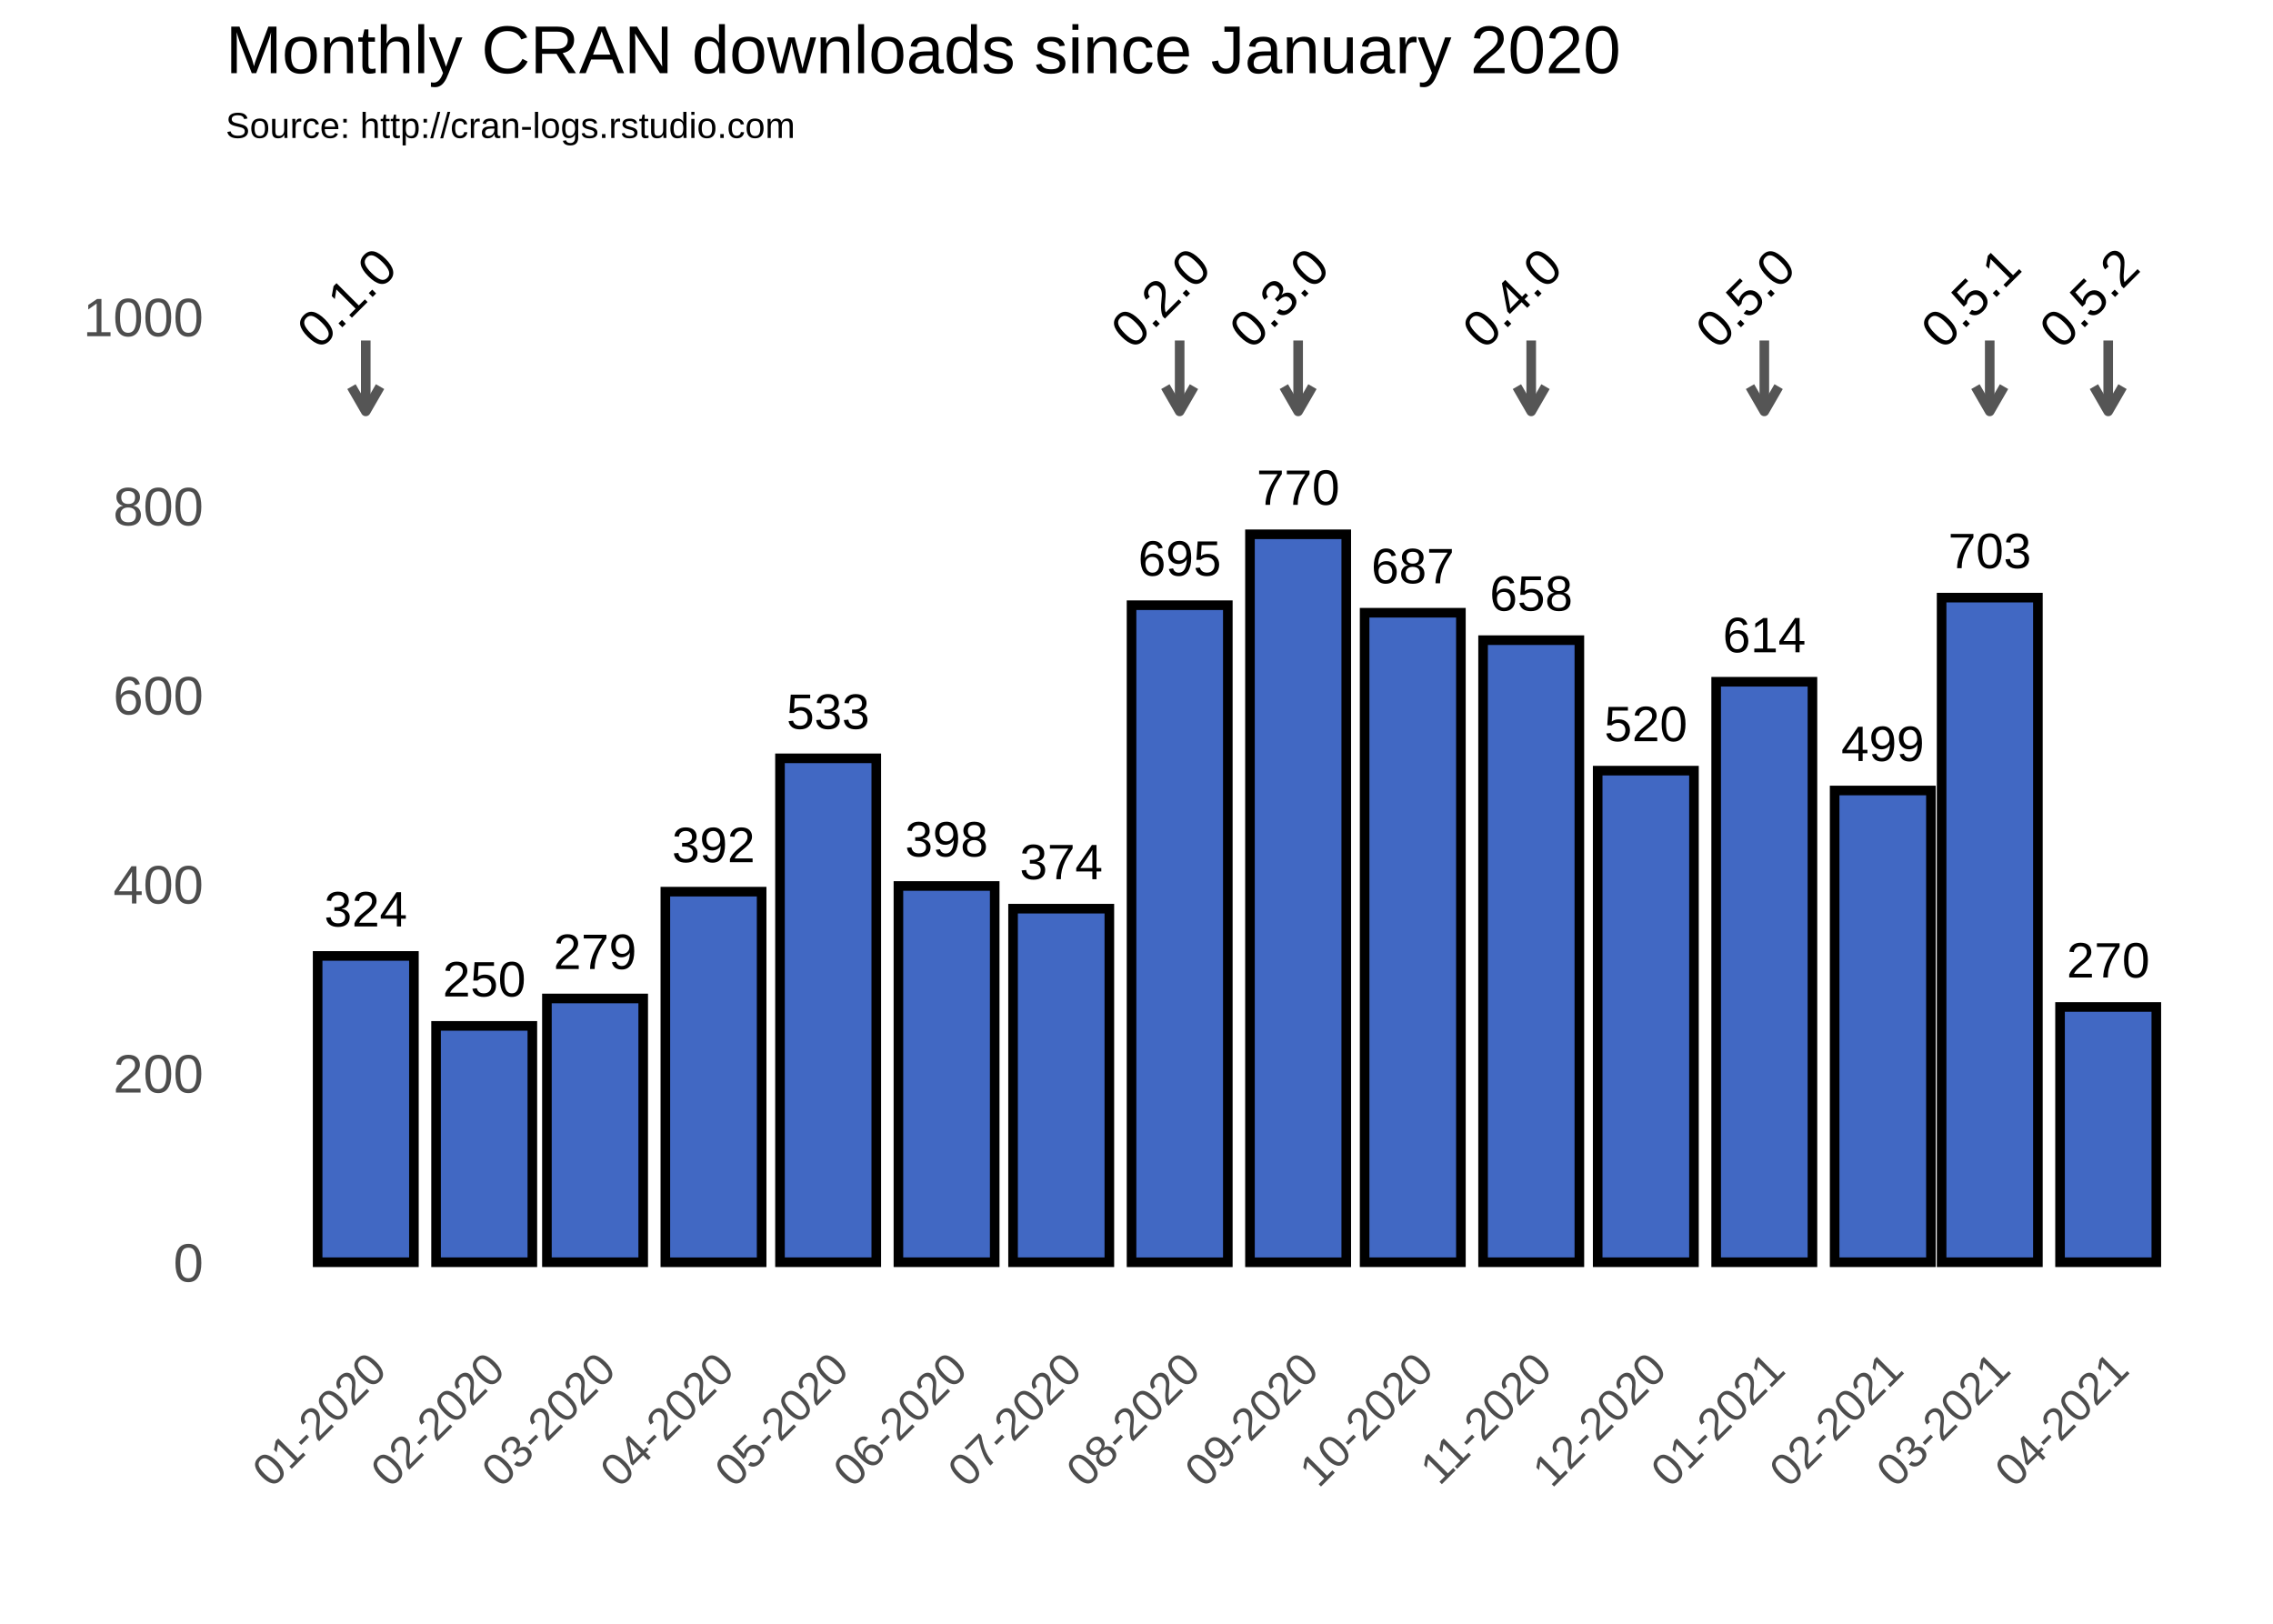
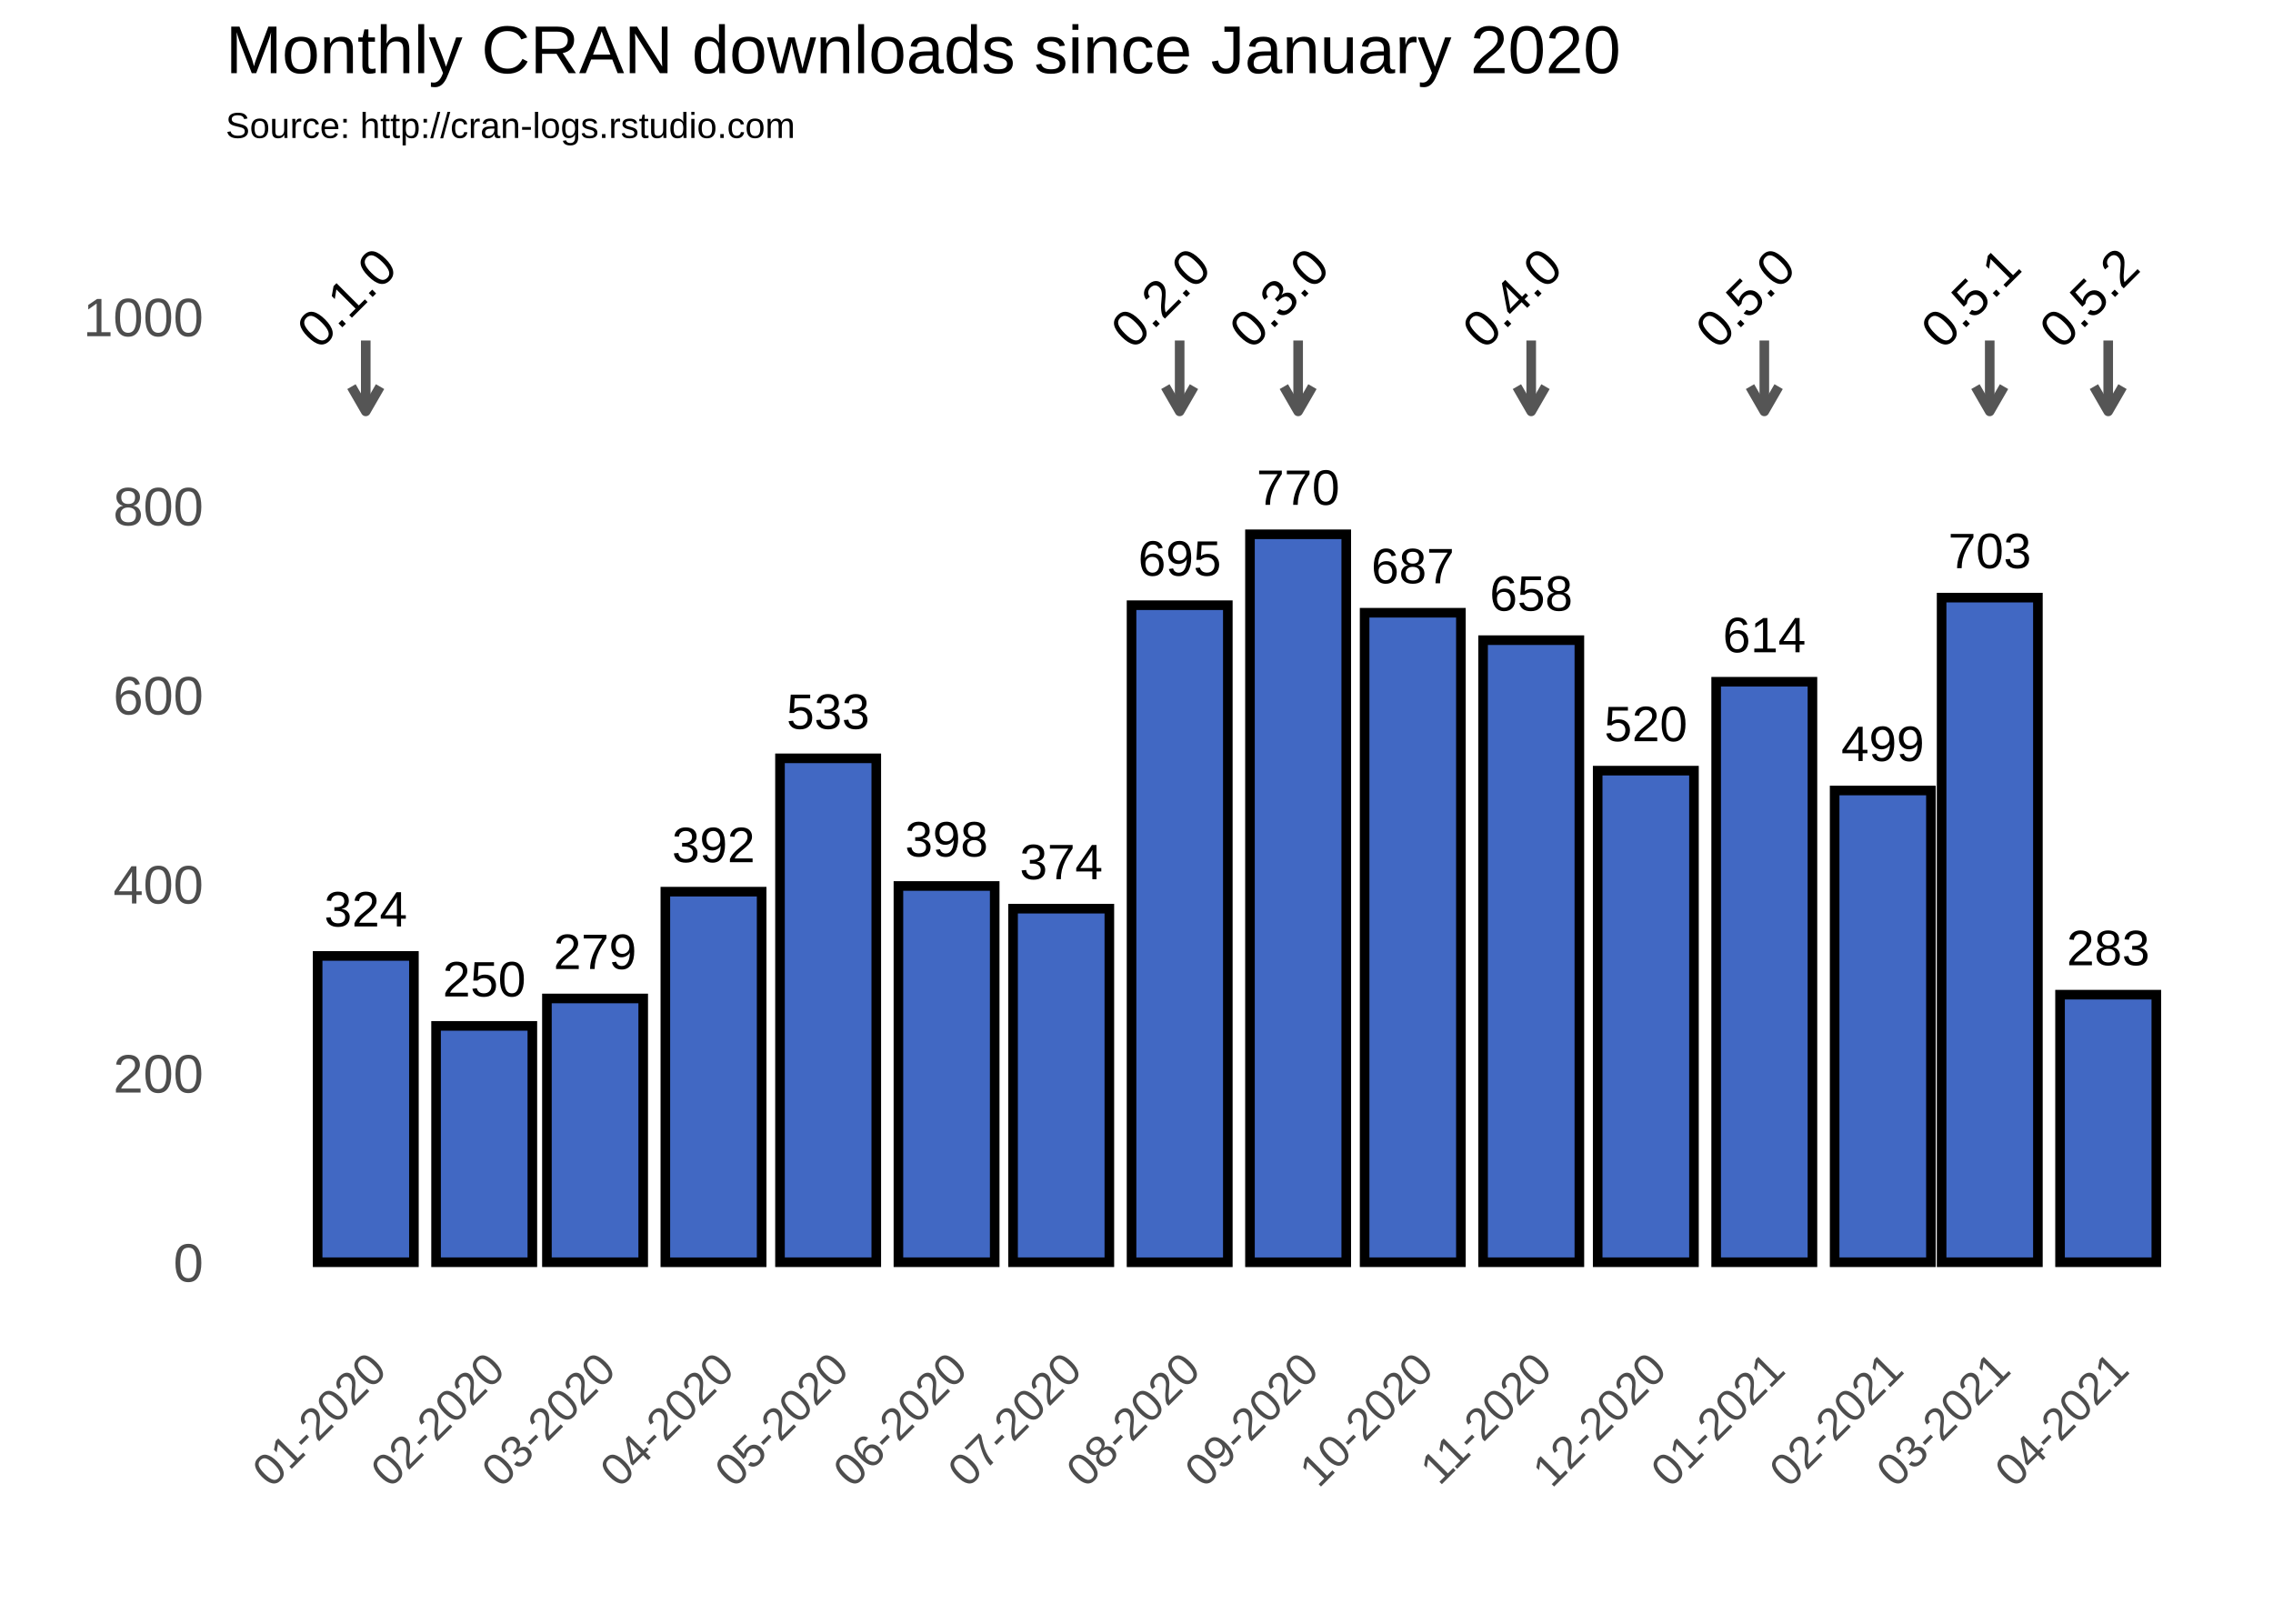
<svg xmlns="http://www.w3.org/2000/svg" class="svglite" width="504.00pt" height="360.00pt" viewBox="0 0 504.00 360.00">
  <defs>
    <style type="text/css">
    .svglite line, .svglite polyline, .svglite polygon, .svglite path, .svglite rect, .svglite circle {
      fill: none;
      stroke: #000000;
      stroke-linecap: round;
      stroke-linejoin: round;
      stroke-miterlimit: 10.00;
    }
  </style>
  </defs>
  <rect width="100%" height="100%" style="stroke: none; fill: #FFFFFF;" />
  <defs>
    <clipPath id="cpMC4wMHw1MDQuMDB8MC4wMHwzNjAuMDA=">
      <rect x="0.00" y="0.00" width="504.00" height="360.00" />
    </clipPath>
  </defs>
  <g clip-path="url(#cpMC4wMHw1MDQuMDB8MC4wMHwzNjAuMDA=)">
    <rect x="0.00" y="0.00" width="504.00" height="360.00" style="stroke-width: 1.07; stroke: #FFFFFF; fill: #FFFFFF;" />
  </g>
  <defs>
    <clipPath id="cpNTAuMDR8NDk4LjUyfDM3Ljc2fDI5MS4zOA==">
      <rect x="50.04" y="37.76" width="448.48" height="253.62" />
    </clipPath>
  </defs>
  <g clip-path="url(#cpNTAuMDR8NDk4LjUyfDM3Ljc2fDI5MS4zOA==)">
    <polyline points="50.04,258.89 498.52,258.89 " style="stroke-width: 0.53; stroke: #FFFFFF; stroke-linecap: butt;" />
    <polyline points="50.04,216.97 498.52,216.97 " style="stroke-width: 0.53; stroke: #FFFFFF; stroke-linecap: butt;" />
    <polyline points="50.04,175.05 498.52,175.05 " style="stroke-width: 0.53; stroke: #FFFFFF; stroke-linecap: butt;" />
    <polyline points="50.04,133.13 498.52,133.13 " style="stroke-width: 0.53; stroke: #FFFFFF; stroke-linecap: butt;" />
    <polyline points="50.04,91.21 498.52,91.21 " style="stroke-width: 0.53; stroke: #FFFFFF; stroke-linecap: butt;" />
    <polyline points="50.04,49.29 498.52,49.29 " style="stroke-width: 0.53; stroke: #FFFFFF; stroke-linecap: butt;" />
    <polyline points="54.84,291.38 54.84,37.76 " style="stroke-width: 0.53; stroke: #FFFFFF; stroke-linecap: butt;" />
    <polyline points="67.97,291.38 67.97,37.76 " style="stroke-width: 0.53; stroke: #FFFFFF; stroke-linecap: butt;" />
    <polyline points="94.24,291.38 94.24,37.76 " style="stroke-width: 0.53; stroke: #FFFFFF; stroke-linecap: butt;" />
    <polyline points="119.66,291.38 119.66,37.76 " style="stroke-width: 0.53; stroke: #FFFFFF; stroke-linecap: butt;" />
    <polyline points="145.07,291.38 145.07,37.76 " style="stroke-width: 0.53; stroke: #FFFFFF; stroke-linecap: butt;" />
    <polyline points="170.92,291.38 170.92,37.76 " style="stroke-width: 0.53; stroke: #FFFFFF; stroke-linecap: butt;" />
    <polyline points="196.76,291.38 196.76,37.76 " style="stroke-width: 0.53; stroke: #FFFFFF; stroke-linecap: butt;" />
    <polyline points="222.60,291.38 222.60,37.76 " style="stroke-width: 0.53; stroke: #FFFFFF; stroke-linecap: butt;" />
    <polyline points="248.44,291.38 248.44,37.76 " style="stroke-width: 0.53; stroke: #FFFFFF; stroke-linecap: butt;" />
    <polyline points="274.71,291.38 274.71,37.76 " style="stroke-width: 0.53; stroke: #FFFFFF; stroke-linecap: butt;" />
    <polyline points="300.55,291.38 300.55,37.76 " style="stroke-width: 0.53; stroke: #FFFFFF; stroke-linecap: butt;" />
    <polyline points="326.39,291.38 326.39,37.76 " style="stroke-width: 0.53; stroke: #FFFFFF; stroke-linecap: butt;" />
    <polyline points="352.23,291.38 352.23,37.76 " style="stroke-width: 0.53; stroke: #FFFFFF; stroke-linecap: butt;" />
    <polyline points="378.07,291.38 378.07,37.76 " style="stroke-width: 0.53; stroke: #FFFFFF; stroke-linecap: butt;" />
    <polyline points="404.34,291.38 404.34,37.76 " style="stroke-width: 0.53; stroke: #FFFFFF; stroke-linecap: butt;" />
    <polyline points="429.33,291.38 429.33,37.76 " style="stroke-width: 0.53; stroke: #FFFFFF; stroke-linecap: butt;" />
    <polyline points="454.33,291.38 454.33,37.76 " style="stroke-width: 0.53; stroke: #FFFFFF; stroke-linecap: butt;" />
    <polyline points="480.59,291.38 480.59,37.76 " style="stroke-width: 0.53; stroke: #FFFFFF; stroke-linecap: butt;" />
    <polyline points="493.72,291.38 493.72,37.76 " style="stroke-width: 0.53; stroke: #FFFFFF; stroke-linecap: butt;" />
    <polyline points="50.04,279.85 498.52,279.85 " style="stroke-width: 1.07; stroke: #FFFFFF; stroke-linecap: butt;" />
    <polyline points="50.04,237.93 498.52,237.93 " style="stroke-width: 1.07; stroke: #FFFFFF; stroke-linecap: butt;" />
    <polyline points="50.04,196.01 498.52,196.01 " style="stroke-width: 1.07; stroke: #FFFFFF; stroke-linecap: butt;" />
    <polyline points="50.04,154.09 498.52,154.09 " style="stroke-width: 1.07; stroke: #FFFFFF; stroke-linecap: butt;" />
    <polyline points="50.04,112.17 498.52,112.17 " style="stroke-width: 1.07; stroke: #FFFFFF; stroke-linecap: butt;" />
    <polyline points="50.04,70.25 498.52,70.25 " style="stroke-width: 1.07; stroke: #FFFFFF; stroke-linecap: butt;" />
    <polyline points="81.10,291.38 81.10,37.76 " style="stroke-width: 1.07; stroke: #FFFFFF; stroke-linecap: butt;" />
    <polyline points="107.37,291.38 107.37,37.76 " style="stroke-width: 1.07; stroke: #FFFFFF; stroke-linecap: butt;" />
    <polyline points="131.94,291.38 131.94,37.76 " style="stroke-width: 1.07; stroke: #FFFFFF; stroke-linecap: butt;" />
    <polyline points="158.21,291.38 158.21,37.76 " style="stroke-width: 1.07; stroke: #FFFFFF; stroke-linecap: butt;" />
    <polyline points="183.62,291.38 183.62,37.76 " style="stroke-width: 1.07; stroke: #FFFFFF; stroke-linecap: butt;" />
    <polyline points="209.89,291.38 209.89,37.76 " style="stroke-width: 1.07; stroke: #FFFFFF; stroke-linecap: butt;" />
    <polyline points="235.31,291.38 235.31,37.76 " style="stroke-width: 1.07; stroke: #FFFFFF; stroke-linecap: butt;" />
    <polyline points="261.57,291.38 261.57,37.76 " style="stroke-width: 1.07; stroke: #FFFFFF; stroke-linecap: butt;" />
    <polyline points="287.84,291.38 287.84,37.76 " style="stroke-width: 1.07; stroke: #FFFFFF; stroke-linecap: butt;" />
    <polyline points="313.26,291.38 313.26,37.76 " style="stroke-width: 1.07; stroke: #FFFFFF; stroke-linecap: butt;" />
    <polyline points="339.52,291.38 339.52,37.76 " style="stroke-width: 1.07; stroke: #FFFFFF; stroke-linecap: butt;" />
    <polyline points="364.94,291.38 364.94,37.76 " style="stroke-width: 1.07; stroke: #FFFFFF; stroke-linecap: butt;" />
    <polyline points="391.21,291.38 391.21,37.76 " style="stroke-width: 1.07; stroke: #FFFFFF; stroke-linecap: butt;" />
    <polyline points="417.47,291.38 417.47,37.76 " style="stroke-width: 1.07; stroke: #FFFFFF; stroke-linecap: butt;" />
    <polyline points="441.19,291.38 441.19,37.76 " style="stroke-width: 1.07; stroke: #FFFFFF; stroke-linecap: butt;" />
    <polyline points="467.46,291.38 467.46,37.76 " style="stroke-width: 1.07; stroke: #FFFFFF; stroke-linecap: butt;" />
    <rect x="70.43" y="211.94" width="21.35" height="67.91" style="stroke-width: 2.13; stroke-linecap: square; stroke-linejoin: miter; fill: #4168C3;" />
    <rect x="96.69" y="227.45" width="21.35" height="52.40" style="stroke-width: 2.13; stroke-linecap: square; stroke-linejoin: miter; fill: #4168C3;" />
    <rect x="121.27" y="221.37" width="21.35" height="58.48" style="stroke-width: 2.13; stroke-linecap: square; stroke-linejoin: miter; fill: #4168C3;" />
    <rect x="147.53" y="197.69" width="21.35" height="82.17" style="stroke-width: 2.13; stroke-linecap: square; stroke-linejoin: miter; fill: #4168C3;" />
    <rect x="172.95" y="168.13" width="21.35" height="111.72" style="stroke-width: 2.13; stroke-linecap: square; stroke-linejoin: miter; fill: #4168C3;" />
    <rect x="199.21" y="196.43" width="21.35" height="83.42" style="stroke-width: 2.13; stroke-linecap: square; stroke-linejoin: miter; fill: #4168C3;" />
    <rect x="224.63" y="201.46" width="21.35" height="78.39" style="stroke-width: 2.13; stroke-linecap: square; stroke-linejoin: miter; fill: #4168C3;" />
    <rect x="250.90" y="134.18" width="21.35" height="145.68" style="stroke-width: 2.13; stroke-linecap: square; stroke-linejoin: miter; fill: #4168C3;" />
    <rect x="277.16" y="118.46" width="21.35" height="161.40" style="stroke-width: 2.13; stroke-linecap: square; stroke-linejoin: miter; fill: #4168C3;" />
    <rect x="302.58" y="135.85" width="21.35" height="144.00" style="stroke-width: 2.13; stroke-linecap: square; stroke-linejoin: miter; fill: #4168C3;" />
    <rect x="328.85" y="141.93" width="21.35" height="137.92" style="stroke-width: 2.13; stroke-linecap: square; stroke-linejoin: miter; fill: #4168C3;" />
    <rect x="354.26" y="170.86" width="21.35" height="108.99" style="stroke-width: 2.13; stroke-linecap: square; stroke-linejoin: miter; fill: #4168C3;" />
    <rect x="380.53" y="151.15" width="21.35" height="128.70" style="stroke-width: 2.13; stroke-linecap: square; stroke-linejoin: miter; fill: #4168C3;" />
    <rect x="406.80" y="175.26" width="21.35" height="104.59" style="stroke-width: 2.13; stroke-linecap: square; stroke-linejoin: miter; fill: #4168C3;" />
    <rect x="430.52" y="132.50" width="21.35" height="147.35" style="stroke-width: 2.13; stroke-linecap: square; stroke-linejoin: miter; fill: #4168C3;" />
-     <rect x="456.78" y="223.26" width="21.35" height="56.59" style="stroke-width: 2.13; stroke-linecap: square; stroke-linejoin: miter; fill: #4168C3;" />
+     <rect x="456.78" y="220.53" width="21.35" height="59.32" style="stroke-width: 2.13; stroke-linecap: square; stroke-linejoin: miter; fill: #4168C3;" />
    <text x="81.10" y="205.41" text-anchor="middle" style="font-size: 11.04px; font-family: Arial;" textLength="18.40px" lengthAdjust="spacingAndGlyphs">324</text>
    <text x="107.37" y="220.92" text-anchor="middle" style="font-size: 11.04px; font-family: Arial;" textLength="18.40px" lengthAdjust="spacingAndGlyphs">250</text>
    <text x="131.94" y="214.84" text-anchor="middle" style="font-size: 11.04px; font-family: Arial;" textLength="18.40px" lengthAdjust="spacingAndGlyphs">279</text>
    <text x="158.21" y="191.16" text-anchor="middle" style="font-size: 11.04px; font-family: Arial;" textLength="18.40px" lengthAdjust="spacingAndGlyphs">392</text>
    <text x="183.62" y="161.60" text-anchor="middle" style="font-size: 11.04px; font-family: Arial;" textLength="18.40px" lengthAdjust="spacingAndGlyphs">533</text>
    <text x="209.89" y="189.90" text-anchor="middle" style="font-size: 11.04px; font-family: Arial;" textLength="18.40px" lengthAdjust="spacingAndGlyphs">398</text>
    <text x="235.31" y="194.93" text-anchor="middle" style="font-size: 11.04px; font-family: Arial;" textLength="18.40px" lengthAdjust="spacingAndGlyphs">374</text>
    <text x="261.57" y="127.64" text-anchor="middle" style="font-size: 11.04px; font-family: Arial;" textLength="18.40px" lengthAdjust="spacingAndGlyphs">695</text>
    <text x="287.84" y="111.92" text-anchor="middle" style="font-size: 11.04px; font-family: Arial;" textLength="18.40px" lengthAdjust="spacingAndGlyphs">770</text>
    <text x="313.26" y="129.32" text-anchor="middle" style="font-size: 11.04px; font-family: Arial;" textLength="18.40px" lengthAdjust="spacingAndGlyphs">687</text>
    <text x="339.52" y="135.40" text-anchor="middle" style="font-size: 11.04px; font-family: Arial;" textLength="18.40px" lengthAdjust="spacingAndGlyphs">658</text>
    <text x="364.94" y="164.33" text-anchor="middle" style="font-size: 11.04px; font-family: Arial;" textLength="18.40px" lengthAdjust="spacingAndGlyphs">520</text>
    <text x="391.21" y="144.62" text-anchor="middle" style="font-size: 11.04px; font-family: Arial;" textLength="18.40px" lengthAdjust="spacingAndGlyphs">614</text>
    <text x="417.47" y="168.73" text-anchor="middle" style="font-size: 11.04px; font-family: Arial;" textLength="18.40px" lengthAdjust="spacingAndGlyphs">499</text>
    <text x="441.19" y="125.97" text-anchor="middle" style="font-size: 11.04px; font-family: Arial;" textLength="18.40px" lengthAdjust="spacingAndGlyphs">703</text>
-     <text x="467.46" y="216.73" text-anchor="middle" style="font-size: 11.04px; font-family: Arial;" textLength="18.40px" lengthAdjust="spacingAndGlyphs">270</text>
+     <text x="467.46" y="214.00" text-anchor="middle" style="font-size: 11.04px; font-family: Arial;" textLength="18.40px" lengthAdjust="spacingAndGlyphs">283</text>
    <line x1="81.10" y1="75.49" x2="81.10" y2="91.21" style="stroke-width: 2.13; stroke: #555555; stroke-linecap: butt;" />
    <polyline points="77.93,85.72 81.10,91.21 84.27,85.72 " style="stroke-width: 2.13; stroke: #555555; stroke-linecap: butt;" />
    <line x1="261.57" y1="75.49" x2="261.57" y2="91.21" style="stroke-width: 2.13; stroke: #555555; stroke-linecap: butt;" />
    <polyline points="258.40,85.72 261.57,91.21 264.74,85.72 " style="stroke-width: 2.13; stroke: #555555; stroke-linecap: butt;" />
    <line x1="287.84" y1="75.49" x2="287.84" y2="91.21" style="stroke-width: 2.13; stroke: #555555; stroke-linecap: butt;" />
    <polyline points="284.67,85.72 287.84,91.21 291.01,85.72 " style="stroke-width: 2.13; stroke: #555555; stroke-linecap: butt;" />
    <line x1="339.52" y1="75.49" x2="339.52" y2="91.21" style="stroke-width: 2.13; stroke: #555555; stroke-linecap: butt;" />
    <polyline points="336.35,85.72 339.52,91.21 342.69,85.72 " style="stroke-width: 2.13; stroke: #555555; stroke-linecap: butt;" />
    <line x1="391.21" y1="75.49" x2="391.21" y2="91.21" style="stroke-width: 2.13; stroke: #555555; stroke-linecap: butt;" />
    <polyline points="388.04,85.72 391.21,91.21 394.38,85.72 " style="stroke-width: 2.13; stroke: #555555; stroke-linecap: butt;" />
    <line x1="441.19" y1="75.49" x2="441.19" y2="91.21" style="stroke-width: 2.13; stroke: #555555; stroke-linecap: butt;" />
    <polyline points="438.02,85.72 441.19,91.21 444.36,85.72 " style="stroke-width: 2.13; stroke: #555555; stroke-linecap: butt;" />
    <line x1="467.46" y1="75.49" x2="467.46" y2="91.21" style="stroke-width: 2.13; stroke: #555555; stroke-linecap: butt;" />
    <polyline points="464.29,85.72 467.46,91.21 470.63,85.72 " style="stroke-width: 2.13; stroke: #555555; stroke-linecap: butt;" />
    <text transform="translate(79.66,68.81) rotate(-45)" text-anchor="middle" style="font-size: 11.38px; font-family: Arial;" textLength="25.31px" lengthAdjust="spacingAndGlyphs">0.1.0</text>
    <text transform="translate(260.13,68.81) rotate(-45)" text-anchor="middle" style="font-size: 11.38px; font-family: Arial;" textLength="25.31px" lengthAdjust="spacingAndGlyphs">0.2.0</text>
    <text transform="translate(286.40,68.81) rotate(-45)" text-anchor="middle" style="font-size: 11.38px; font-family: Arial;" textLength="25.31px" lengthAdjust="spacingAndGlyphs">0.3.0</text>
    <text transform="translate(338.08,68.81) rotate(-45)" text-anchor="middle" style="font-size: 11.38px; font-family: Arial;" textLength="25.31px" lengthAdjust="spacingAndGlyphs">0.4.0</text>
    <text transform="translate(389.77,68.81) rotate(-45)" text-anchor="middle" style="font-size: 11.38px; font-family: Arial;" textLength="25.31px" lengthAdjust="spacingAndGlyphs">0.5.0</text>
    <text transform="translate(439.75,68.81) rotate(-45)" text-anchor="middle" style="font-size: 11.38px; font-family: Arial;" textLength="25.31px" lengthAdjust="spacingAndGlyphs">0.5.1</text>
    <text transform="translate(466.02,68.81) rotate(-45)" text-anchor="middle" style="font-size: 11.38px; font-family: Arial;" textLength="25.31px" lengthAdjust="spacingAndGlyphs">0.5.2</text>
  </g>
  <g clip-path="url(#cpMC4wMHw1MDQuMDB8MC4wMHwzNjAuMDA=)">
    <text x="45.11" y="284.15" text-anchor="end" style="font-size: 12.00px; fill: #4D4D4D; font-family: Arial;" textLength="6.67px" lengthAdjust="spacingAndGlyphs">0</text>
    <text x="45.11" y="242.23" text-anchor="end" style="font-size: 12.00px; fill: #4D4D4D; font-family: Arial;" textLength="20.02px" lengthAdjust="spacingAndGlyphs">200</text>
    <text x="45.11" y="200.31" text-anchor="end" style="font-size: 12.00px; fill: #4D4D4D; font-family: Arial;" textLength="20.02px" lengthAdjust="spacingAndGlyphs">400</text>
    <text x="45.11" y="158.39" text-anchor="end" style="font-size: 12.00px; fill: #4D4D4D; font-family: Arial;" textLength="20.02px" lengthAdjust="spacingAndGlyphs">600</text>
    <text x="45.11" y="116.47" text-anchor="end" style="font-size: 12.00px; fill: #4D4D4D; font-family: Arial;" textLength="20.02px" lengthAdjust="spacingAndGlyphs">800</text>
    <text x="45.11" y="74.54" text-anchor="end" style="font-size: 12.00px; fill: #4D4D4D; font-family: Arial;" textLength="26.70px" lengthAdjust="spacingAndGlyphs">1000</text>
    <text transform="translate(86.17,304.17) rotate(-45)" text-anchor="end" style="font-size: 10.00px; fill: #4D4D4D; font-family: Arial;" textLength="36.73px" lengthAdjust="spacingAndGlyphs">01-2020</text>
    <text transform="translate(112.44,304.17) rotate(-45)" text-anchor="end" style="font-size: 10.00px; fill: #4D4D4D; font-family: Arial;" textLength="36.73px" lengthAdjust="spacingAndGlyphs">02-2020</text>
    <text transform="translate(137.01,304.17) rotate(-45)" text-anchor="end" style="font-size: 10.00px; fill: #4D4D4D; font-family: Arial;" textLength="36.73px" lengthAdjust="spacingAndGlyphs">03-2020</text>
    <text transform="translate(163.27,304.17) rotate(-45)" text-anchor="end" style="font-size: 10.00px; fill: #4D4D4D; font-family: Arial;" textLength="36.73px" lengthAdjust="spacingAndGlyphs">04-2020</text>
    <text transform="translate(188.69,304.17) rotate(-45)" text-anchor="end" style="font-size: 10.00px; fill: #4D4D4D; font-family: Arial;" textLength="36.73px" lengthAdjust="spacingAndGlyphs">05-2020</text>
    <text transform="translate(214.96,304.17) rotate(-45)" text-anchor="end" style="font-size: 10.00px; fill: #4D4D4D; font-family: Arial;" textLength="36.73px" lengthAdjust="spacingAndGlyphs">06-2020</text>
    <text transform="translate(240.37,304.17) rotate(-45)" text-anchor="end" style="font-size: 10.00px; fill: #4D4D4D; font-family: Arial;" textLength="36.73px" lengthAdjust="spacingAndGlyphs">07-2020</text>
    <text transform="translate(266.64,304.17) rotate(-45)" text-anchor="end" style="font-size: 10.00px; fill: #4D4D4D; font-family: Arial;" textLength="36.73px" lengthAdjust="spacingAndGlyphs">08-2020</text>
    <text transform="translate(292.90,304.17) rotate(-45)" text-anchor="end" style="font-size: 10.00px; fill: #4D4D4D; font-family: Arial;" textLength="36.73px" lengthAdjust="spacingAndGlyphs">09-2020</text>
    <text transform="translate(318.32,304.17) rotate(-45)" text-anchor="end" style="font-size: 10.00px; fill: #4D4D4D; font-family: Arial;" textLength="36.73px" lengthAdjust="spacingAndGlyphs">10-2020</text>
    <text transform="translate(344.59,304.17) rotate(-45)" text-anchor="end" style="font-size: 10.00px; fill: #4D4D4D; font-family: Arial;" textLength="35.99px" lengthAdjust="spacingAndGlyphs">11-2020</text>
    <text transform="translate(370.01,304.17) rotate(-45)" text-anchor="end" style="font-size: 10.00px; fill: #4D4D4D; font-family: Arial;" textLength="36.73px" lengthAdjust="spacingAndGlyphs">12-2020</text>
    <text transform="translate(396.27,304.17) rotate(-45)" text-anchor="end" style="font-size: 10.00px; fill: #4D4D4D; font-family: Arial;" textLength="36.73px" lengthAdjust="spacingAndGlyphs">01-2021</text>
    <text transform="translate(422.54,304.17) rotate(-45)" text-anchor="end" style="font-size: 10.00px; fill: #4D4D4D; font-family: Arial;" textLength="36.73px" lengthAdjust="spacingAndGlyphs">02-2021</text>
    <text transform="translate(446.26,304.17) rotate(-45)" text-anchor="end" style="font-size: 10.00px; fill: #4D4D4D; font-family: Arial;" textLength="36.73px" lengthAdjust="spacingAndGlyphs">03-2021</text>
    <text transform="translate(472.53,304.17) rotate(-45)" text-anchor="end" style="font-size: 10.00px; fill: #4D4D4D; font-family: Arial;" textLength="36.73px" lengthAdjust="spacingAndGlyphs">04-2021</text>
    <text x="50.04" y="30.59" style="font-size: 8.00px; font-family: Arial;" textLength="126.32px" lengthAdjust="spacingAndGlyphs">Source: http://cran-logs.rstudio.com</text>
    <text x="50.04" y="16.22" style="font-size: 15.00px; font-family: Arial;" textLength="309.25px" lengthAdjust="spacingAndGlyphs">Monthly CRAN downloads since January 2020</text>
  </g>
</svg>
